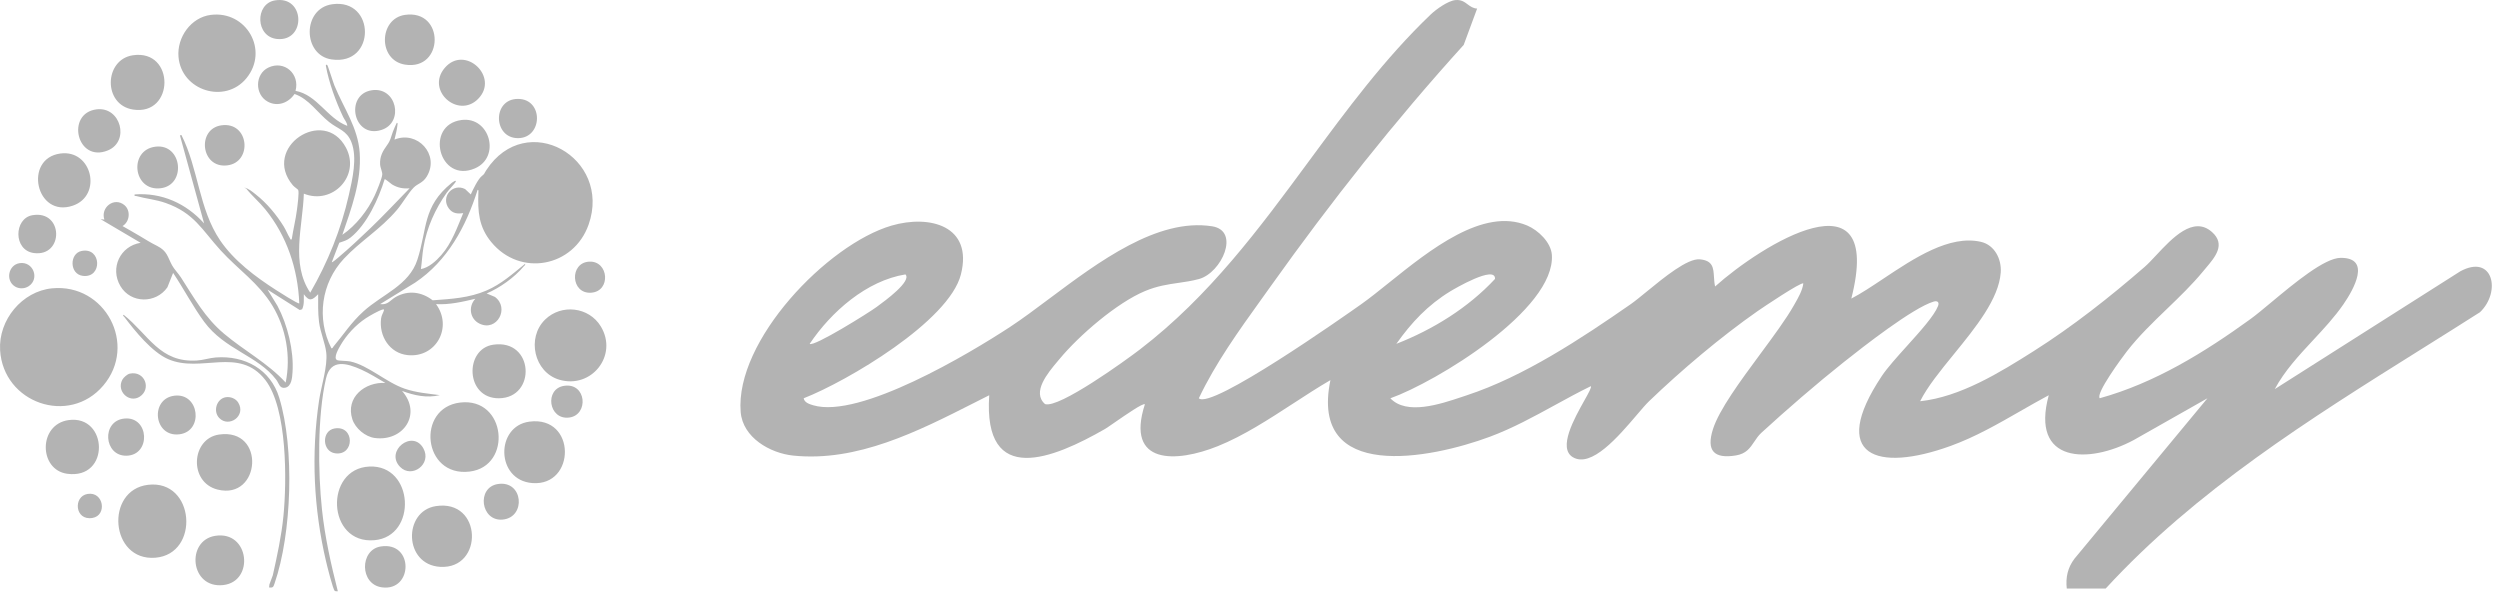
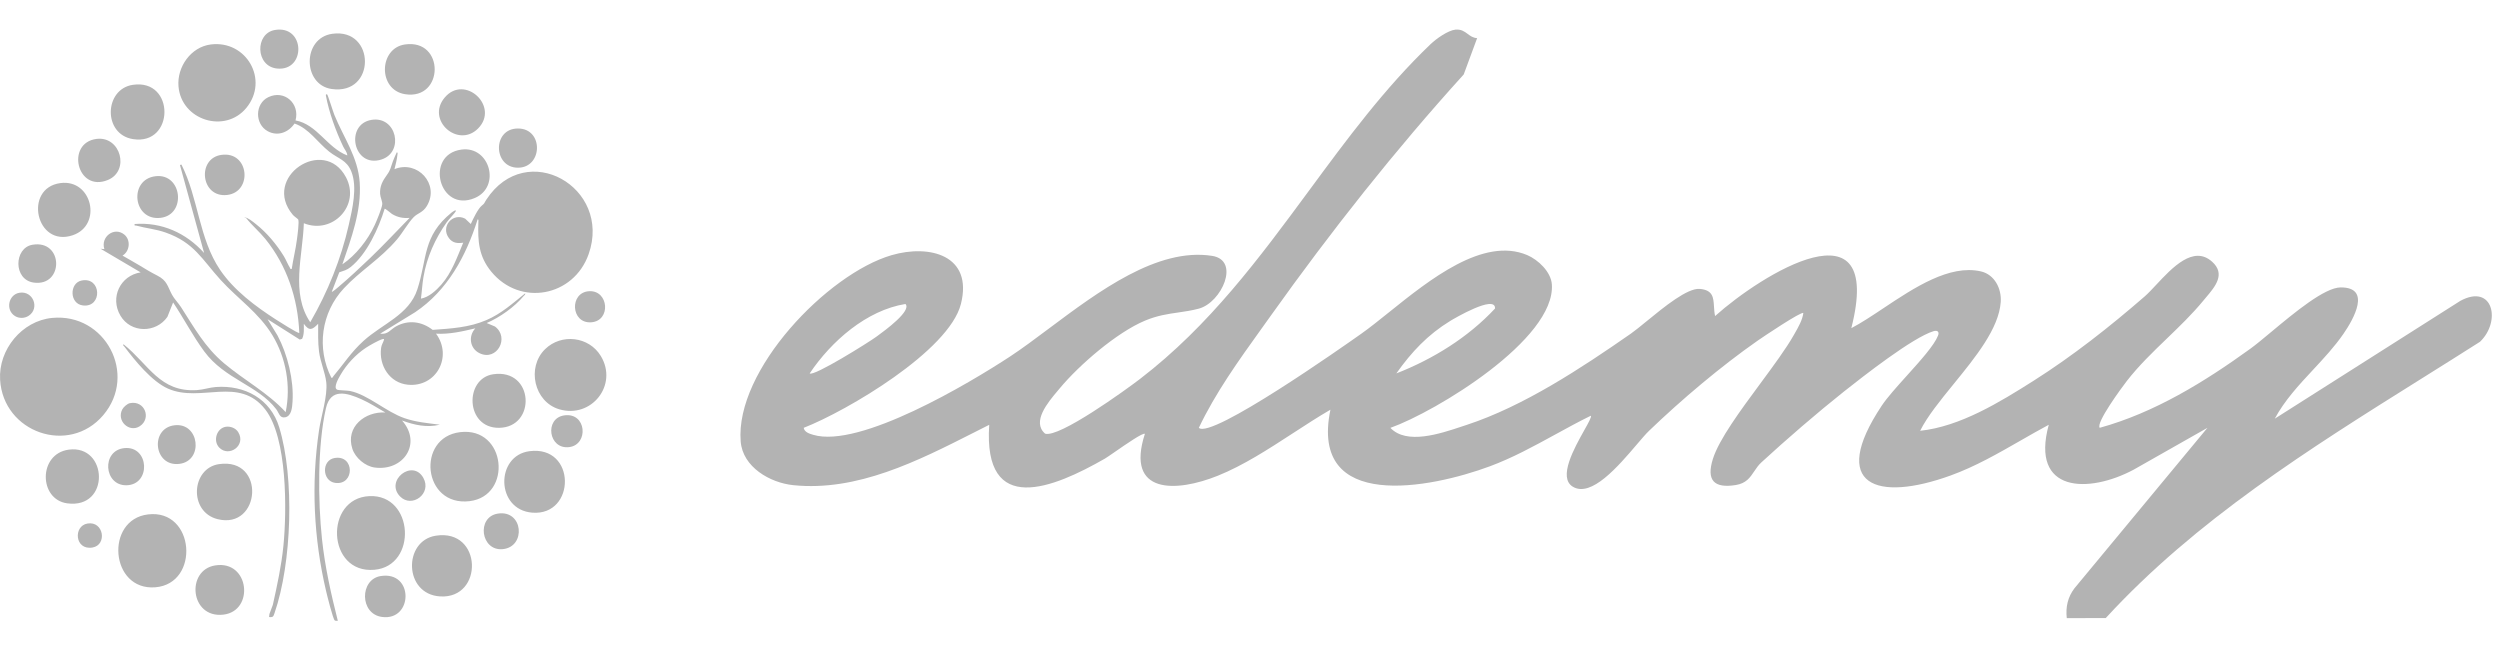
- <svg xmlns="http://www.w3.org/2000/svg" width="123" height="30" viewBox="0 0 123 30" fill="none">
-   <path d="M16.099 3.196C16.137 3.234 16.392 4.058 16.454 4.208C16.91 5.323 17.616 6.282 17.698 7.525C17.79 8.921 17.284 10.262 16.843 11.553C17.51 11.101 18.096 10.354 18.436 9.618C18.533 9.407 18.783 8.806 18.806 8.601C18.822 8.459 18.71 8.261 18.701 8.088C18.68 7.704 18.823 7.444 19.038 7.149C19.231 6.883 19.217 6.784 19.332 6.474C19.388 6.327 19.454 6.186 19.52 6.045C19.586 6.036 19.556 6.129 19.552 6.171C19.53 6.396 19.461 6.648 19.408 6.869C20.528 6.403 21.649 7.603 21 8.68C20.803 9.008 20.558 9.024 20.354 9.228C20.096 9.489 19.803 10.004 19.539 10.317C18.714 11.291 17.73 11.858 16.916 12.732C15.806 13.925 15.563 15.676 16.305 17.136C16.365 17.15 16.379 17.082 16.406 17.051C16.923 16.438 17.261 15.884 17.884 15.318C18.814 14.474 20.124 14.042 20.534 12.781C21.029 11.256 20.783 10.167 22.215 9.006C22.244 8.982 22.477 8.81 22.419 8.948C22.391 9.009 22.059 9.367 21.98 9.479C21.409 10.291 20.999 11.194 20.832 12.182C20.773 12.534 20.759 12.886 20.709 13.238C21.094 13.173 21.462 12.836 21.714 12.547C22.232 11.954 22.489 11.2 22.791 10.484C22.508 10.53 22.267 10.504 22.085 10.26C21.663 9.692 22.274 8.99 22.885 9.303L23.163 9.566C23.266 9.336 23.515 8.813 23.702 8.664C23.862 8.536 23.803 8.56 23.927 8.37C25.898 5.355 30.116 7.757 28.961 11.047C28.226 13.142 25.59 13.642 24.168 11.907C23.549 11.153 23.504 10.405 23.536 9.473C23.537 9.432 23.559 9.332 23.498 9.342C22.932 11.141 22.015 12.841 20.424 13.906L18.703 14.962C19.09 15.016 19.206 14.758 19.482 14.605C20.091 14.267 20.749 14.358 21.287 14.775C22.203 14.708 23.076 14.662 23.931 14.295C24.666 13.979 25.224 13.471 25.838 12.976C25.855 13.046 25.8 13.066 25.765 13.107C25.309 13.654 24.593 14.16 23.944 14.438L24.35 14.608C25.086 15.153 24.451 16.33 23.6 15.927C23.116 15.697 23.027 15.085 23.386 14.7C22.752 14.85 22.111 15 21.453 14.963C22.283 16.091 21.463 17.615 20.06 17.472C19.169 17.382 18.633 16.53 18.75 15.665C18.771 15.508 18.85 15.403 18.887 15.28C18.903 15.227 18.887 15.215 18.835 15.226C18.646 15.27 18.178 15.541 18 15.658C17.508 15.982 17.047 16.476 16.753 16.988C16.673 17.128 16.381 17.615 16.584 17.716C16.665 17.756 17.074 17.751 17.224 17.782C18.112 17.966 18.996 18.811 19.909 19.123C20.48 19.318 21.045 19.363 21.638 19.44C21.001 19.596 20.381 19.457 19.78 19.234C20.779 20.365 19.847 21.741 18.432 21.548C17.968 21.484 17.483 21.076 17.336 20.629C16.986 19.553 17.96 18.779 18.961 18.841C18.577 18.619 18.19 18.372 17.786 18.19C17.07 17.87 16.265 17.626 16.037 18.627C15.618 20.455 15.643 23.19 15.84 25.06C15.984 26.424 16.285 27.764 16.621 29.089C16.57 29.089 16.518 29.099 16.471 29.071C16.385 29.02 16.089 27.823 16.044 27.629C15.432 25.032 15.305 22.351 15.697 19.709C15.801 19.01 16.127 18.016 16.052 17.352C15.998 16.875 15.761 16.356 15.696 15.839C15.639 15.386 15.654 14.931 15.653 14.475C15.363 14.773 15.22 14.851 14.948 14.475C14.945 14.725 14.975 14.983 14.865 15.216L14.748 15.253L13.164 14.25L13.653 15.05C14.149 15.982 14.464 17.258 14.392 18.317C14.374 18.587 14.345 19.018 14.028 19.077C13.752 19.128 13.727 18.858 13.587 18.676C12.678 17.492 11.059 17.206 10.048 15.836C9.487 15.074 9.043 14.213 8.517 13.427L8.236 14.136C7.672 14.944 6.435 14.943 5.923 14.074C5.4 13.185 5.915 12.105 6.919 11.946L4.95 10.784L5.135 10.803C4.935 10.206 5.618 9.674 6.121 10.091C6.441 10.357 6.386 10.912 6.028 11.122C6.311 11.287 6.598 11.442 6.878 11.612C7.209 11.812 7.381 11.922 7.733 12.1C8.23 12.353 8.236 12.627 8.464 13.05C8.571 13.247 8.778 13.457 8.905 13.654C9.564 14.677 10.081 15.626 11.028 16.423C12.011 17.25 13.176 17.865 14.055 18.822C14.318 17.536 14.077 16.158 13.403 15.04C12.736 13.933 11.706 13.253 10.858 12.321C9.931 11.303 9.559 10.485 8.155 9.988C7.659 9.813 7.19 9.779 6.708 9.646C6.644 9.629 6.605 9.673 6.623 9.566C7.957 9.465 9.157 10.007 10.041 10.99L8.853 6.662L8.926 6.643C9.763 8.291 9.779 10.276 10.83 11.826C11.507 12.825 12.572 13.622 13.576 14.266C13.682 14.335 14.681 14.975 14.725 14.925C14.654 13.229 14.117 11.614 13.051 10.299C12.758 9.937 12.401 9.64 12.113 9.276L12.012 9.229C12.216 9.259 12.423 9.44 12.586 9.568C13.127 9.992 13.599 10.56 13.96 11.143C14.072 11.324 14.162 11.561 14.27 11.729C14.293 11.766 14.266 11.796 14.353 11.777C14.425 11.292 14.546 10.816 14.609 10.329C14.631 10.156 14.73 9.443 14.669 9.342C14.652 9.313 14.468 9.188 14.409 9.117C12.851 7.269 15.937 5.211 17.023 7.268C17.75 8.646 16.36 10.102 14.949 9.528C14.898 11.129 14.295 12.965 15.264 14.399C16.126 12.91 16.779 11.289 17.161 9.604C17.338 8.822 17.588 7.764 17.291 6.999C17.062 6.411 16.645 6.362 16.195 6.006C15.627 5.556 15.197 4.863 14.491 4.624C14.194 5.061 13.663 5.266 13.175 5.003C12.527 4.653 12.536 3.646 13.201 3.326C13.988 2.948 14.763 3.636 14.54 4.47L14.539 4.47C15.602 4.663 16.097 5.819 17.085 6.193C17.079 6.024 16.953 5.901 16.885 5.759C16.521 4.994 16.189 4.08 16.033 3.245C16.019 3.172 16.078 3.176 16.099 3.196ZM18.728 26.887C20.37 26.624 20.327 29.1 18.796 28.898C17.686 28.752 17.694 27.053 18.728 26.887ZM6.083 15.487C7.321 16.478 7.859 17.852 9.69 17.737C9.999 17.718 10.312 17.61 10.618 17.587C12.04 17.481 13.313 18.166 13.74 19.572C14.496 22.062 14.36 26.242 13.508 28.707C13.451 28.872 13.44 28.928 13.238 28.902L13.256 28.753L13.423 28.302C13.636 27.345 13.847 26.378 13.944 25.398C14.114 23.671 14.142 20.092 13.051 18.692C11.755 17.029 9.889 18.378 8.269 17.668C7.474 17.319 6.644 16.293 6.121 15.599C6.098 15.57 6.019 15.527 6.083 15.487ZM10.588 26.363C12.279 26.094 12.531 28.61 10.985 28.785C9.35 28.969 9.138 26.594 10.588 26.363ZM21.442 24.901C23.741 24.541 23.808 28.015 21.657 27.889C19.863 27.784 19.827 25.154 21.442 24.901ZM7.281 23.853C9.596 23.574 9.854 27.263 7.642 27.44C5.414 27.618 5.156 24.11 7.281 23.853ZM18.173 22.954C20.372 22.855 20.547 26.392 18.42 26.578C16.075 26.783 15.948 23.054 18.173 22.954ZM24.49 23.815C25.745 23.613 25.898 25.45 24.736 25.563C23.651 25.668 23.431 23.986 24.49 23.815ZM4.307 24.302C5.106 24.17 5.283 25.359 4.549 25.483C3.676 25.631 3.594 24.419 4.307 24.302ZM10.775 21.38C13.088 21.043 12.832 24.614 10.709 24.088C9.273 23.732 9.404 21.58 10.775 21.38ZM26.052 20.744C28.362 20.446 28.338 23.93 26.191 23.767C24.387 23.63 24.365 20.962 26.052 20.744ZM3.379 20.668C5.315 20.403 5.437 23.602 3.304 23.309C1.9 23.116 1.877 20.873 3.379 20.668ZM22.633 19.806C24.914 19.529 25.228 22.948 23.102 23.202C20.794 23.477 20.47 20.07 22.633 19.806ZM19.681 22.968C18.929 22.188 20.295 21.108 20.828 22.055C21.264 22.833 20.259 23.566 19.681 22.968ZM6.13 20.592C7.345 20.483 7.436 22.39 6.229 22.421C5.101 22.45 4.976 20.695 6.13 20.592ZM16.46 21.08C17.457 20.911 17.458 22.434 16.493 22.303C15.842 22.215 15.812 21.19 16.46 21.08ZM8.582 19.468C9.814 19.318 10.029 21.216 8.83 21.367C7.563 21.526 7.363 19.618 8.582 19.468ZM11.11 19.543C11.336 19.507 11.6 19.608 11.721 19.807C12.124 20.469 11.256 21.059 10.785 20.564C10.467 20.231 10.659 19.615 11.11 19.543ZM27.76 18.982C28.864 18.822 28.972 20.419 28.007 20.543C26.982 20.674 26.775 19.125 27.76 18.982ZM2.561 14.186C5.171 13.932 6.786 16.963 5.079 18.972C3.393 20.957 0.16 19.826 0.005 17.229C-0.083 15.741 1.088 14.33 2.561 14.186ZM6.388 18.382C7.121 18.229 7.463 19.131 6.879 19.514C6.363 19.852 5.714 19.253 6.019 18.683C6.081 18.569 6.261 18.408 6.388 18.382ZM24.267 16.959C26.281 16.666 26.401 19.578 24.548 19.595C22.893 19.61 22.841 17.166 24.267 16.959ZM26.817 15.725C27.62 14.939 28.979 15.097 29.561 16.061C30.423 17.489 29.098 19.147 27.518 18.682C26.277 18.317 25.9 16.624 26.817 15.725ZM28.99 12.873C29.952 12.824 30.072 14.329 29.089 14.401C28.076 14.475 28.005 12.923 28.99 12.873ZM0.961 12.948C1.63 12.842 1.966 13.71 1.415 14.079C1.215 14.213 0.942 14.222 0.736 14.095C0.26 13.799 0.409 13.036 0.961 12.948ZM4.009 12.348C4.997 12.142 5.053 13.69 4.079 13.573C3.412 13.493 3.41 12.474 4.009 12.348ZM18.925 8.817C18.628 9.778 18.052 11.044 17.252 11.683C17.057 11.839 16.92 11.863 16.692 11.943L16.323 12.901C16.35 12.927 16.618 12.692 16.658 12.658C17.175 12.222 17.727 11.704 18.218 11.234C18.881 10.6 19.509 9.922 20.151 9.267V9.266C19.827 9.29 19.561 9.24 19.285 9.072C19.226 9.036 18.953 8.793 18.925 8.817ZM1.594 10.588C3.132 10.324 3.151 12.649 1.663 12.449C0.644 12.312 0.684 10.744 1.594 10.588ZM2.969 7.553C4.536 7.341 5.05 9.619 3.582 10.119C1.763 10.737 1.145 7.801 2.969 7.553ZM7.653 7.216C8.97 7.059 9.183 9.112 7.899 9.262C6.539 9.422 6.318 7.374 7.653 7.216ZM22.706 5.904C24.103 5.718 24.655 7.736 23.36 8.287C21.596 9.037 20.873 6.148 22.706 5.904ZM10.886 6.167C12.265 5.965 12.444 7.996 11.17 8.138C9.875 8.282 9.678 6.344 10.886 6.167ZM4.753 5.38C5.943 5.233 6.396 6.952 5.308 7.4C3.774 8.031 3.226 5.568 4.753 5.38ZM25.483 4.866C26.756 4.866 26.706 6.797 25.483 6.797C24.26 6.796 24.214 4.866 25.483 4.866ZM18.282 4.442C19.518 4.243 19.898 6.034 18.767 6.393C17.373 6.836 16.951 4.657 18.282 4.442ZM6.538 2.719C8.621 2.411 8.593 5.71 6.545 5.39C5.057 5.158 5.117 2.929 6.538 2.719ZM21.878 3.345C22.864 2.176 24.593 3.788 23.52 4.869C22.54 5.855 20.943 4.455 21.878 3.345ZM10.367 0.733C12.121 0.509 13.25 2.476 12.122 3.851C11.069 5.134 8.922 4.463 8.782 2.798C8.701 1.836 9.394 0.858 10.367 0.733ZM19.919 0.733C21.894 0.444 21.853 3.488 19.926 3.179C18.584 2.965 18.635 0.922 19.919 0.733ZM16.351 0.208C18.483 -0.086 18.509 3.244 16.313 2.924C14.882 2.714 14.863 0.413 16.351 0.208ZM13.525 0.02C15.021 -0.235 15.066 2.06 13.631 1.918C12.564 1.812 12.536 0.189 13.525 0.02Z" fill="#B3B3B3" />
-   <path fill-rule="evenodd" clip-rule="evenodd" d="M102.067 27.484C101.733 27.921 101.624 28.408 101.685 28.957L103.601 28.955C108.04 24.125 113.628 20.625 119.158 17.161C120.114 16.563 121.068 15.966 122.014 15.362C123.069 14.358 122.662 12.475 121.047 13.348L111.919 19.144C112.399 18.248 113.104 17.49 113.808 16.733C114.337 16.165 114.864 15.598 115.295 14.974C115.806 14.233 116.682 12.677 115.159 12.686C114.369 12.692 112.885 13.927 111.75 14.872C111.345 15.209 110.985 15.509 110.716 15.703C108.457 17.337 106.016 18.844 103.308 19.593C103.095 19.364 104.406 17.592 104.636 17.295C105.226 16.534 105.924 15.862 106.62 15.192C107.237 14.598 107.852 14.005 108.389 13.354C108.435 13.298 108.483 13.241 108.532 13.183C108.991 12.641 109.513 12.025 108.831 11.417C107.914 10.599 106.872 11.714 106.084 12.558C105.875 12.782 105.684 12.986 105.517 13.131C103.806 14.617 101.971 16.063 100.054 17.277C98.387 18.333 96.437 19.532 94.471 19.741C94.825 19.029 95.463 18.246 96.125 17.433C97.202 16.11 98.344 14.707 98.436 13.405C98.483 12.747 98.135 12.052 97.459 11.898C95.915 11.545 94.179 12.701 92.663 13.71C92.099 14.086 91.566 14.441 91.085 14.69C92.72 8.269 86.654 12.057 84.382 14.095C84.347 13.935 84.337 13.775 84.327 13.624C84.3 13.184 84.278 12.818 83.632 12.759C83.024 12.704 81.875 13.645 81.01 14.353C80.704 14.603 80.434 14.825 80.236 14.962C77.815 16.646 74.965 18.531 72.164 19.449C72.088 19.474 72.008 19.501 71.925 19.529C70.847 19.889 69.206 20.437 68.406 19.596C70.644 18.8 76.528 15.239 76.352 12.543C76.31 11.923 75.681 11.325 75.135 11.094C72.979 10.184 70.345 12.299 68.33 13.916C67.838 14.311 67.383 14.676 66.981 14.961C66.113 15.575 59.58 20.175 58.983 19.595C59.796 17.877 60.944 16.279 62.064 14.719C62.224 14.495 62.384 14.273 62.543 14.05C65.475 9.935 68.626 5.947 72.015 2.208L72.675 0.422C72.474 0.412 72.342 0.314 72.209 0.215C72.051 0.096 71.891 -0.023 71.608 0.004C71.243 0.039 70.66 0.455 70.388 0.715C68.118 2.884 66.263 5.401 64.395 7.934C61.961 11.237 59.506 14.567 56.085 17.192C55.395 17.722 52.102 20.105 51.416 19.881C50.751 19.299 51.556 18.344 52.037 17.773C52.07 17.734 52.102 17.696 52.131 17.661C53.097 16.497 54.947 14.901 56.332 14.321C56.938 14.068 57.456 13.993 57.971 13.919C58.303 13.871 58.634 13.824 58.986 13.729C60.106 13.425 61.038 11.352 59.633 11.133C56.946 10.715 54.05 12.882 51.62 14.699C50.935 15.212 50.286 15.697 49.69 16.088C47.697 17.396 42.295 20.62 40.009 19.939C40.002 19.936 40.015 19.94 40.009 19.939C39.827 19.884 39.577 19.81 39.541 19.595C41.68 18.759 46.692 15.806 47.276 13.504C47.886 11.099 45.73 10.554 43.863 11.1C40.706 12.024 36.16 16.761 36.441 20.269C36.542 21.529 37.888 22.298 39.027 22.415C42.172 22.739 45.164 21.222 47.91 19.83C48.165 19.701 48.419 19.572 48.67 19.446C48.362 24.004 51.842 22.554 54.366 21.106C54.438 21.065 54.617 20.941 54.839 20.787C55.404 20.396 56.25 19.811 56.328 19.892C55.359 22.892 57.879 22.771 59.916 21.951C61.176 21.444 62.411 20.641 63.618 19.856C64.238 19.452 64.852 19.053 65.457 18.702C64.406 23.76 70.386 22.57 73.299 21.489C74.417 21.073 75.457 20.503 76.497 19.934C77.083 19.613 77.668 19.293 78.268 19C78.317 19.05 78.163 19.325 77.951 19.703C77.454 20.591 76.638 22.045 77.383 22.493C78.292 23.038 79.624 21.477 80.516 20.432C80.762 20.142 80.975 19.893 81.136 19.738C82.722 18.213 84.67 16.567 86.47 15.31C86.707 15.144 88.632 13.851 88.723 13.946C88.682 14.283 88.48 14.636 88.306 14.941C88.288 14.971 88.271 15.001 88.255 15.031C87.882 15.691 87.258 16.535 86.609 17.413C85.622 18.75 84.578 20.163 84.276 21.12C83.943 22.174 84.325 22.584 85.404 22.408C85.913 22.326 86.105 22.038 86.308 21.735C86.409 21.584 86.512 21.43 86.658 21.295C87.889 20.165 89.412 18.849 90.718 17.813C91.658 17.067 94.108 15.147 95.134 14.839C95.324 14.782 95.424 14.87 95.351 15.057C95.163 15.536 94.484 16.289 93.82 17.025C93.332 17.566 92.852 18.098 92.581 18.506C89.956 22.456 92.347 23.256 95.98 21.936C97.182 21.5 98.297 20.86 99.407 20.224C99.87 19.959 100.332 19.694 100.799 19.445C99.879 22.811 102.767 22.834 104.976 21.652L108.606 19.595L102.067 27.484ZM44.547 13.501C42.637 13.811 40.902 15.33 39.836 16.917C40.034 17.082 42.758 15.377 43.122 15.108C43.135 15.098 43.153 15.085 43.173 15.07C43.53 14.81 44.876 13.829 44.547 13.501ZM68.7 16.917C70.502 16.213 72.233 15.145 73.555 13.723C73.588 13.012 71.524 14.23 71.36 14.33C70.248 15.008 69.449 15.861 68.7 16.917Z" fill="#B3B3B3" />
+ <svg xmlns="http://www.w3.org/2000/svg" width="123" height="32" viewBox="0 0 123 32" fill="none">
+   <path d="M16.099 4.651C16.137 4.689 16.392 5.512 16.454 5.662C16.91 6.777 17.616 7.737 17.698 8.98C17.79 10.375 17.284 11.717 16.843 13.007C17.51 12.556 18.096 11.809 18.436 11.072C18.534 10.861 18.783 10.261 18.806 10.056C18.822 9.914 18.711 9.715 18.701 9.542C18.68 9.158 18.824 8.899 19.038 8.604C19.231 8.338 19.217 8.239 19.333 7.929C19.388 7.782 19.454 7.641 19.52 7.499C19.586 7.491 19.557 7.584 19.552 7.625C19.53 7.85 19.462 8.103 19.408 8.323C20.528 7.858 21.65 9.057 21.001 10.135C20.804 10.462 20.558 10.478 20.354 10.683C20.096 10.943 19.803 11.459 19.539 11.772C18.714 12.746 17.73 13.312 16.917 14.187C15.806 15.38 15.563 17.131 16.305 18.59C16.365 18.605 16.379 18.537 16.406 18.505C16.924 17.893 17.261 17.339 17.884 16.773C18.815 15.928 20.124 15.496 20.534 14.236C21.029 12.71 20.783 11.621 22.216 10.46C22.245 10.437 22.477 10.264 22.419 10.403C22.392 10.464 22.059 10.822 21.98 10.934C21.409 11.745 20.999 12.649 20.833 13.637C20.774 13.988 20.759 14.341 20.71 14.693C21.094 14.628 21.462 14.29 21.715 14.001C22.232 13.409 22.489 12.654 22.791 11.939C22.508 11.984 22.268 11.959 22.086 11.714C21.664 11.147 22.274 10.444 22.886 10.758L23.163 11.021C23.267 10.791 23.515 10.268 23.702 10.118C23.862 9.99 23.804 10.014 23.927 9.824C25.898 6.809 30.117 9.211 28.962 12.501C28.226 14.597 25.59 15.097 24.168 13.362C23.55 12.608 23.504 11.86 23.536 10.928C23.538 10.886 23.559 10.787 23.498 10.796C22.933 12.596 22.015 14.295 20.425 15.361L18.703 16.416C19.09 16.471 19.206 16.213 19.482 16.06C20.091 15.722 20.749 15.813 21.287 16.23C22.203 16.162 23.076 16.117 23.931 15.749C24.666 15.433 25.224 14.925 25.839 14.431C25.855 14.501 25.801 14.52 25.765 14.562C25.31 15.108 24.593 15.614 23.944 15.893L24.35 16.063C25.087 16.607 24.451 17.784 23.6 17.381C23.117 17.152 23.027 16.54 23.387 16.154C22.752 16.305 22.111 16.454 21.453 16.417C22.284 17.546 21.463 19.07 20.06 18.927C19.169 18.836 18.633 17.985 18.75 17.119C18.771 16.963 18.85 16.857 18.887 16.735C18.903 16.682 18.887 16.669 18.836 16.681C18.646 16.725 18.178 16.996 18 17.113C17.508 17.436 17.048 17.93 16.754 18.443C16.673 18.582 16.381 19.07 16.584 19.17C16.665 19.21 17.074 19.206 17.224 19.237C18.113 19.42 18.996 20.266 19.909 20.577C20.48 20.772 21.046 20.818 21.638 20.895C21.001 21.05 20.381 20.912 19.78 20.689C20.779 21.82 19.847 23.196 18.432 23.002C17.968 22.939 17.483 22.531 17.337 22.083C16.986 21.008 17.96 20.233 18.962 20.295C18.577 20.074 18.191 19.826 17.786 19.645C17.07 19.324 16.266 19.081 16.037 20.081C15.618 21.91 15.643 24.645 15.841 26.515C15.985 27.879 16.286 29.218 16.621 30.543C16.571 30.544 16.518 30.553 16.471 30.526C16.385 30.474 16.09 29.277 16.044 29.083C15.432 26.486 15.305 23.806 15.697 21.163C15.801 20.464 16.127 19.47 16.052 18.807C15.999 18.329 15.761 17.811 15.696 17.293C15.639 16.841 15.654 16.386 15.653 15.93C15.364 16.227 15.22 16.306 14.948 15.93C14.946 16.179 14.975 16.438 14.865 16.67L14.749 16.707L13.164 15.704L13.653 16.504C14.149 17.436 14.464 18.712 14.392 19.772C14.374 20.041 14.346 20.473 14.028 20.532C13.752 20.582 13.728 20.312 13.588 20.13C12.678 18.947 11.059 18.66 10.049 17.29C9.487 16.529 9.044 15.668 8.517 14.881L8.236 15.59C7.673 16.398 6.435 16.398 5.924 15.529C5.401 14.64 5.915 13.56 6.92 13.401L4.95 12.239L5.136 12.257C4.935 11.661 5.619 11.129 6.121 11.545C6.442 11.812 6.386 12.366 6.028 12.576C6.311 12.742 6.599 12.897 6.879 13.067C7.209 13.267 7.382 13.376 7.733 13.555C8.231 13.808 8.236 14.081 8.465 14.504C8.571 14.702 8.778 14.912 8.905 15.109C9.564 16.131 10.081 17.081 11.028 17.877C12.011 18.704 13.176 19.32 14.055 20.277C14.318 18.991 14.078 17.613 13.403 16.494C12.736 15.388 11.706 14.708 10.858 13.776C9.932 12.757 9.559 11.94 8.155 11.443C7.659 11.267 7.191 11.234 6.708 11.101C6.644 11.084 6.605 11.127 6.623 11.021C7.957 10.92 9.157 11.462 10.042 12.445L8.853 8.116L8.927 8.098C9.764 9.746 9.78 11.73 10.83 13.28C11.507 14.28 12.572 15.076 13.576 15.721C13.682 15.789 14.681 16.429 14.725 16.379C14.655 14.684 14.118 13.069 13.052 11.753C12.758 11.392 12.401 11.095 12.113 10.731L12.012 10.684C12.217 10.714 12.423 10.895 12.587 11.023C13.127 11.447 13.599 12.014 13.961 12.598C14.073 12.779 14.162 13.016 14.27 13.184C14.293 13.22 14.267 13.25 14.353 13.232C14.425 12.747 14.546 12.271 14.609 11.783C14.632 11.611 14.731 10.898 14.67 10.796C14.653 10.768 14.469 10.642 14.409 10.572C12.852 8.724 15.937 6.666 17.023 8.723C17.75 10.101 16.361 11.556 14.949 10.983C14.898 12.584 14.295 14.419 15.264 15.854C16.126 14.365 16.779 12.744 17.161 11.059C17.338 10.276 17.588 9.219 17.291 8.453C17.062 7.865 16.645 7.817 16.195 7.46C15.627 7.01 15.197 6.318 14.491 6.078C14.194 6.516 13.663 6.721 13.175 6.457C12.528 6.107 12.536 5.1 13.201 4.781C13.988 4.402 14.763 5.091 14.54 5.924L14.539 5.925C15.602 6.117 16.098 7.273 17.086 7.648C17.079 7.478 16.953 7.355 16.886 7.213C16.522 6.448 16.189 5.535 16.033 4.699C16.019 4.627 16.079 4.631 16.099 4.651ZM18.728 28.342C20.37 28.079 20.327 30.555 18.797 30.354C17.686 30.207 17.694 28.508 18.728 28.342ZM6.083 16.942C7.321 17.933 7.859 19.307 9.69 19.193C9.999 19.173 10.313 19.064 10.618 19.041C12.04 18.936 13.312 19.621 13.739 21.027C14.495 23.517 14.36 27.696 13.508 30.161C13.452 30.326 13.44 30.383 13.238 30.357L13.257 30.207L13.424 29.757C13.636 28.799 13.847 27.832 13.944 26.853C14.114 25.125 14.142 21.547 13.052 20.147C11.755 18.483 9.89 19.832 8.269 19.122C7.474 18.773 6.643 17.747 6.12 17.054C6.097 17.024 6.019 16.982 6.083 16.942ZM10.589 27.818C12.279 27.549 12.53 30.066 10.984 30.241C9.349 30.424 9.138 28.049 10.589 27.818ZM21.442 26.356C23.741 25.996 23.808 29.47 21.657 29.344C19.864 29.239 19.827 26.609 21.442 26.356ZM7.281 25.309C9.596 25.029 9.854 28.718 7.641 28.895C5.414 29.072 5.156 25.565 7.281 25.309ZM18.174 24.409C20.372 24.31 20.548 27.847 18.421 28.033C16.075 28.239 15.948 24.51 18.174 24.409ZM24.489 25.27C25.745 25.067 25.899 26.905 24.736 27.018C23.651 27.123 23.431 25.441 24.489 25.27ZM4.307 25.757C5.107 25.625 5.284 26.813 4.55 26.938C3.676 27.086 3.595 25.875 4.307 25.757ZM10.775 22.835C13.089 22.498 12.831 26.07 10.708 25.543C9.273 25.187 9.405 23.035 10.775 22.835ZM26.052 22.198C28.362 21.9 28.339 25.386 26.191 25.223C24.388 25.086 24.364 22.417 26.052 22.198ZM3.38 22.123C5.315 21.859 5.437 25.056 3.304 24.764C1.901 24.571 1.877 22.329 3.38 22.123ZM22.634 21.262C24.914 20.985 25.228 24.403 23.102 24.657C20.794 24.932 20.47 21.525 22.634 21.262ZM19.68 24.422C18.929 23.643 20.296 22.562 20.828 23.51C21.264 24.288 20.259 25.021 19.68 24.422ZM6.131 22.046C7.345 21.938 7.437 23.844 6.229 23.875C5.101 23.904 4.977 22.15 6.131 22.046ZM16.461 22.534C17.457 22.366 17.457 23.889 16.492 23.758C15.841 23.669 15.812 22.644 16.461 22.534ZM8.582 20.924C9.814 20.773 10.029 22.671 8.829 22.822C7.563 22.98 7.363 21.073 8.582 20.924ZM11.11 20.997C11.336 20.962 11.6 21.063 11.721 21.262C12.124 21.924 11.257 22.514 10.785 22.019C10.467 21.686 10.659 21.069 11.11 20.997ZM27.761 20.437C28.864 20.276 28.973 21.874 28.008 21.997C26.982 22.128 26.775 20.58 27.761 20.437ZM2.561 15.642C5.172 15.387 6.786 18.417 5.079 20.427C3.393 22.411 0.159 21.281 0.005 18.684C-0.084 17.195 1.088 15.785 2.561 15.642ZM6.388 19.836C7.121 19.683 7.463 20.585 6.88 20.968C6.363 21.307 5.715 20.707 6.019 20.138C6.081 20.023 6.261 19.863 6.388 19.836ZM24.267 18.413C26.281 18.12 26.401 21.032 24.549 21.049C22.893 21.064 22.841 18.621 24.267 18.413ZM26.817 17.18C27.62 16.394 28.979 16.552 29.561 17.517C30.422 18.945 29.098 20.602 27.518 20.138C26.277 19.773 25.9 18.079 26.817 17.18ZM28.99 14.327C29.952 14.278 30.072 15.785 29.09 15.857C28.076 15.931 28.005 14.378 28.99 14.327ZM0.962 14.403C1.63 14.296 1.966 15.166 1.415 15.534C1.215 15.668 0.942 15.677 0.736 15.549C0.261 15.254 0.409 14.491 0.962 14.403ZM4.009 13.803C4.997 13.596 5.053 15.144 4.079 15.028C3.412 14.948 3.41 13.929 4.009 13.803ZM18.925 10.272C18.629 11.233 18.052 12.499 17.253 13.138C17.057 13.294 16.921 13.317 16.692 13.398L16.323 14.356C16.35 14.382 16.618 14.146 16.658 14.113C17.175 13.676 17.727 13.159 18.218 12.689C18.881 12.055 19.509 11.377 20.151 10.722V10.721C19.827 10.745 19.562 10.695 19.285 10.527C19.226 10.491 18.953 10.247 18.925 10.272ZM1.594 12.042C3.132 11.779 3.151 14.103 1.663 13.904C0.645 13.767 0.684 12.199 1.594 12.042ZM2.969 9.008C4.536 8.796 5.049 11.074 3.581 11.573C1.763 12.191 1.145 9.256 2.969 9.008ZM7.652 8.67C8.969 8.513 9.183 10.568 7.899 10.718C6.539 10.877 6.318 8.829 7.652 8.67ZM22.706 7.359C24.104 7.173 24.655 9.192 23.36 9.742C21.596 10.492 20.873 7.602 22.706 7.359ZM10.886 7.621C12.266 7.42 12.444 9.451 11.17 9.593C9.875 9.737 9.678 7.798 10.886 7.621ZM4.754 6.834C5.944 6.688 6.396 8.407 5.307 8.855C3.774 9.486 3.227 7.022 4.754 6.834ZM25.483 6.322C26.756 6.322 26.706 8.251 25.483 8.251C24.26 8.251 24.214 6.322 25.483 6.322ZM18.282 5.897C19.518 5.697 19.898 7.488 18.767 7.848C17.373 8.291 16.951 6.112 18.282 5.897ZM6.538 4.173C8.622 3.866 8.593 7.164 6.546 6.845C5.057 6.612 5.117 4.383 6.538 4.173ZM21.879 4.8C22.864 3.631 24.593 5.242 23.52 6.323C22.54 7.31 20.943 5.91 21.879 4.8ZM10.367 2.188C12.121 1.964 13.25 3.93 12.122 5.306C11.07 6.589 8.922 5.918 8.782 4.252C8.701 3.29 9.394 2.312 10.367 2.188ZM19.919 2.188C21.895 1.898 21.853 4.942 19.927 4.634C18.585 4.419 18.635 2.376 19.919 2.188ZM16.351 1.662C18.483 1.369 18.509 4.698 16.313 4.378C14.882 4.169 14.864 1.867 16.351 1.662ZM13.525 1.475C15.022 1.22 15.066 3.514 13.632 3.372C12.564 3.266 12.536 1.643 13.525 1.475Z" fill="#B3B3B3" />
+   <path fill-rule="evenodd" clip-rule="evenodd" d="M102.067 28.939C101.734 29.376 101.625 29.862 101.685 30.411L103.601 30.41C108.041 25.579 113.629 22.079 119.158 18.616C120.114 18.017 121.068 17.42 122.014 16.817C123.069 15.813 122.662 13.929 121.047 14.803L111.919 20.599C112.399 19.702 113.104 18.944 113.808 18.188C114.337 17.62 114.864 17.053 115.295 16.429C115.807 15.688 116.682 14.132 115.159 14.141C114.37 14.146 112.885 15.382 111.75 16.327C111.346 16.664 110.985 16.964 110.717 17.158C108.457 18.791 106.016 20.298 103.308 21.048C103.096 20.819 104.406 19.047 104.636 18.75C105.226 17.989 105.924 17.317 106.62 16.647C107.237 16.052 107.853 15.46 108.389 14.809C108.435 14.753 108.483 14.696 108.532 14.638C108.992 14.096 109.513 13.479 108.831 12.872C107.914 12.053 106.872 13.169 106.084 14.013C105.875 14.236 105.684 14.441 105.518 14.585C103.806 16.072 101.971 17.518 100.055 18.732C98.388 19.788 96.437 20.987 94.471 21.195C94.825 20.484 95.463 19.701 96.125 18.887C97.202 17.564 98.344 16.162 98.436 14.859C98.483 14.202 98.135 13.507 97.459 13.352C95.915 13 94.179 14.156 92.663 15.165C92.1 15.54 91.566 15.895 91.085 16.145C92.72 9.724 86.654 13.511 84.382 15.55C84.347 15.39 84.337 15.23 84.328 15.079C84.301 14.638 84.278 14.272 83.632 14.214C83.025 14.159 81.875 15.1 81.01 15.808C80.704 16.058 80.434 16.279 80.236 16.417C77.816 18.101 74.965 19.986 72.164 20.904C72.088 20.928 72.008 20.955 71.925 20.983C70.847 21.343 69.206 21.892 68.407 21.051C70.644 20.255 76.529 16.694 76.352 13.998C76.311 13.377 75.681 12.78 75.136 12.549C72.979 11.639 70.345 13.753 68.33 15.371C67.838 15.766 67.383 16.131 66.981 16.415C66.113 17.03 59.58 21.63 58.983 21.049C59.797 19.332 60.944 17.734 62.064 16.174C62.224 15.95 62.385 15.727 62.543 15.505C65.475 11.39 68.626 7.402 72.015 3.663L72.675 1.876C72.474 1.866 72.342 1.768 72.21 1.669C72.051 1.551 71.891 1.432 71.608 1.458C71.243 1.494 70.66 1.909 70.388 2.169C68.118 4.339 66.263 6.855 64.396 9.389C61.961 12.691 59.506 16.022 56.085 18.647C55.395 19.176 52.102 21.56 51.417 21.335C50.751 20.753 51.556 19.798 52.037 19.228C52.07 19.189 52.102 19.151 52.132 19.115C53.097 17.952 54.947 16.356 56.333 15.776C56.938 15.522 57.456 15.448 57.972 15.374C58.304 15.326 58.634 15.278 58.986 15.184C60.106 14.88 61.038 12.806 59.633 12.588C56.946 12.17 54.05 14.337 51.62 16.154C50.935 16.667 50.286 17.152 49.691 17.543C47.698 18.851 42.295 22.074 40.009 21.393C40.016 21.395 40.002 21.391 40.009 21.393C39.827 21.339 39.577 21.265 39.542 21.049C41.681 20.213 46.692 17.26 47.276 14.959C47.886 12.553 45.73 12.009 43.864 12.555C40.706 13.479 36.16 18.215 36.442 21.723C36.542 22.983 37.888 23.753 39.027 23.87C42.172 24.194 45.165 22.677 47.91 21.285C48.166 21.155 48.419 21.026 48.67 20.901C48.362 25.459 51.843 24.008 54.366 22.561C54.438 22.519 54.617 22.395 54.84 22.242C55.405 21.851 56.25 21.266 56.328 21.347C55.36 24.346 57.879 24.226 59.916 23.406C61.177 22.899 62.411 22.096 63.618 21.311C64.239 20.907 64.852 20.508 65.457 20.157C64.406 25.215 70.386 24.025 73.299 22.943C74.418 22.527 75.458 21.958 76.498 21.389C77.083 21.068 77.669 20.747 78.268 20.454C78.317 20.504 78.163 20.779 77.951 21.158C77.454 22.045 76.639 23.5 77.384 23.947C78.293 24.493 79.624 22.932 80.516 21.886C80.762 21.597 80.975 21.347 81.137 21.192C82.723 19.667 84.67 18.022 86.47 16.765C86.707 16.598 88.632 15.306 88.724 15.401C88.682 15.737 88.48 16.091 88.306 16.395C88.289 16.426 88.272 16.456 88.255 16.485C87.882 17.145 87.258 17.99 86.61 18.867C85.622 20.204 84.578 21.618 84.276 22.574C83.943 23.629 84.325 24.038 85.404 23.863C85.913 23.78 86.106 23.492 86.308 23.189C86.409 23.039 86.513 22.884 86.659 22.75C87.889 21.619 89.412 20.304 90.718 19.267C91.659 18.522 94.108 16.601 95.134 16.293C95.325 16.237 95.425 16.325 95.351 16.512C95.163 16.991 94.484 17.743 93.82 18.48C93.332 19.021 92.852 19.553 92.581 19.96C89.956 23.91 92.347 24.71 95.98 23.391C97.182 22.954 98.297 22.315 99.407 21.679C99.87 21.413 100.332 21.149 100.799 20.899C99.879 24.266 102.767 24.288 104.977 23.107L108.606 21.049L102.067 28.939ZM44.547 14.956C42.637 15.265 40.902 16.784 39.836 18.372C40.034 18.537 42.758 16.832 43.122 16.563C43.136 16.553 43.153 16.54 43.174 16.525C43.53 16.265 44.876 15.284 44.547 14.956ZM68.7 18.372C70.503 17.668 72.233 16.6 73.556 15.178C73.588 14.466 71.524 15.685 71.361 15.784C70.248 16.463 69.449 17.315 68.7 18.372Z" fill="#B3B3B3" />
</svg>
